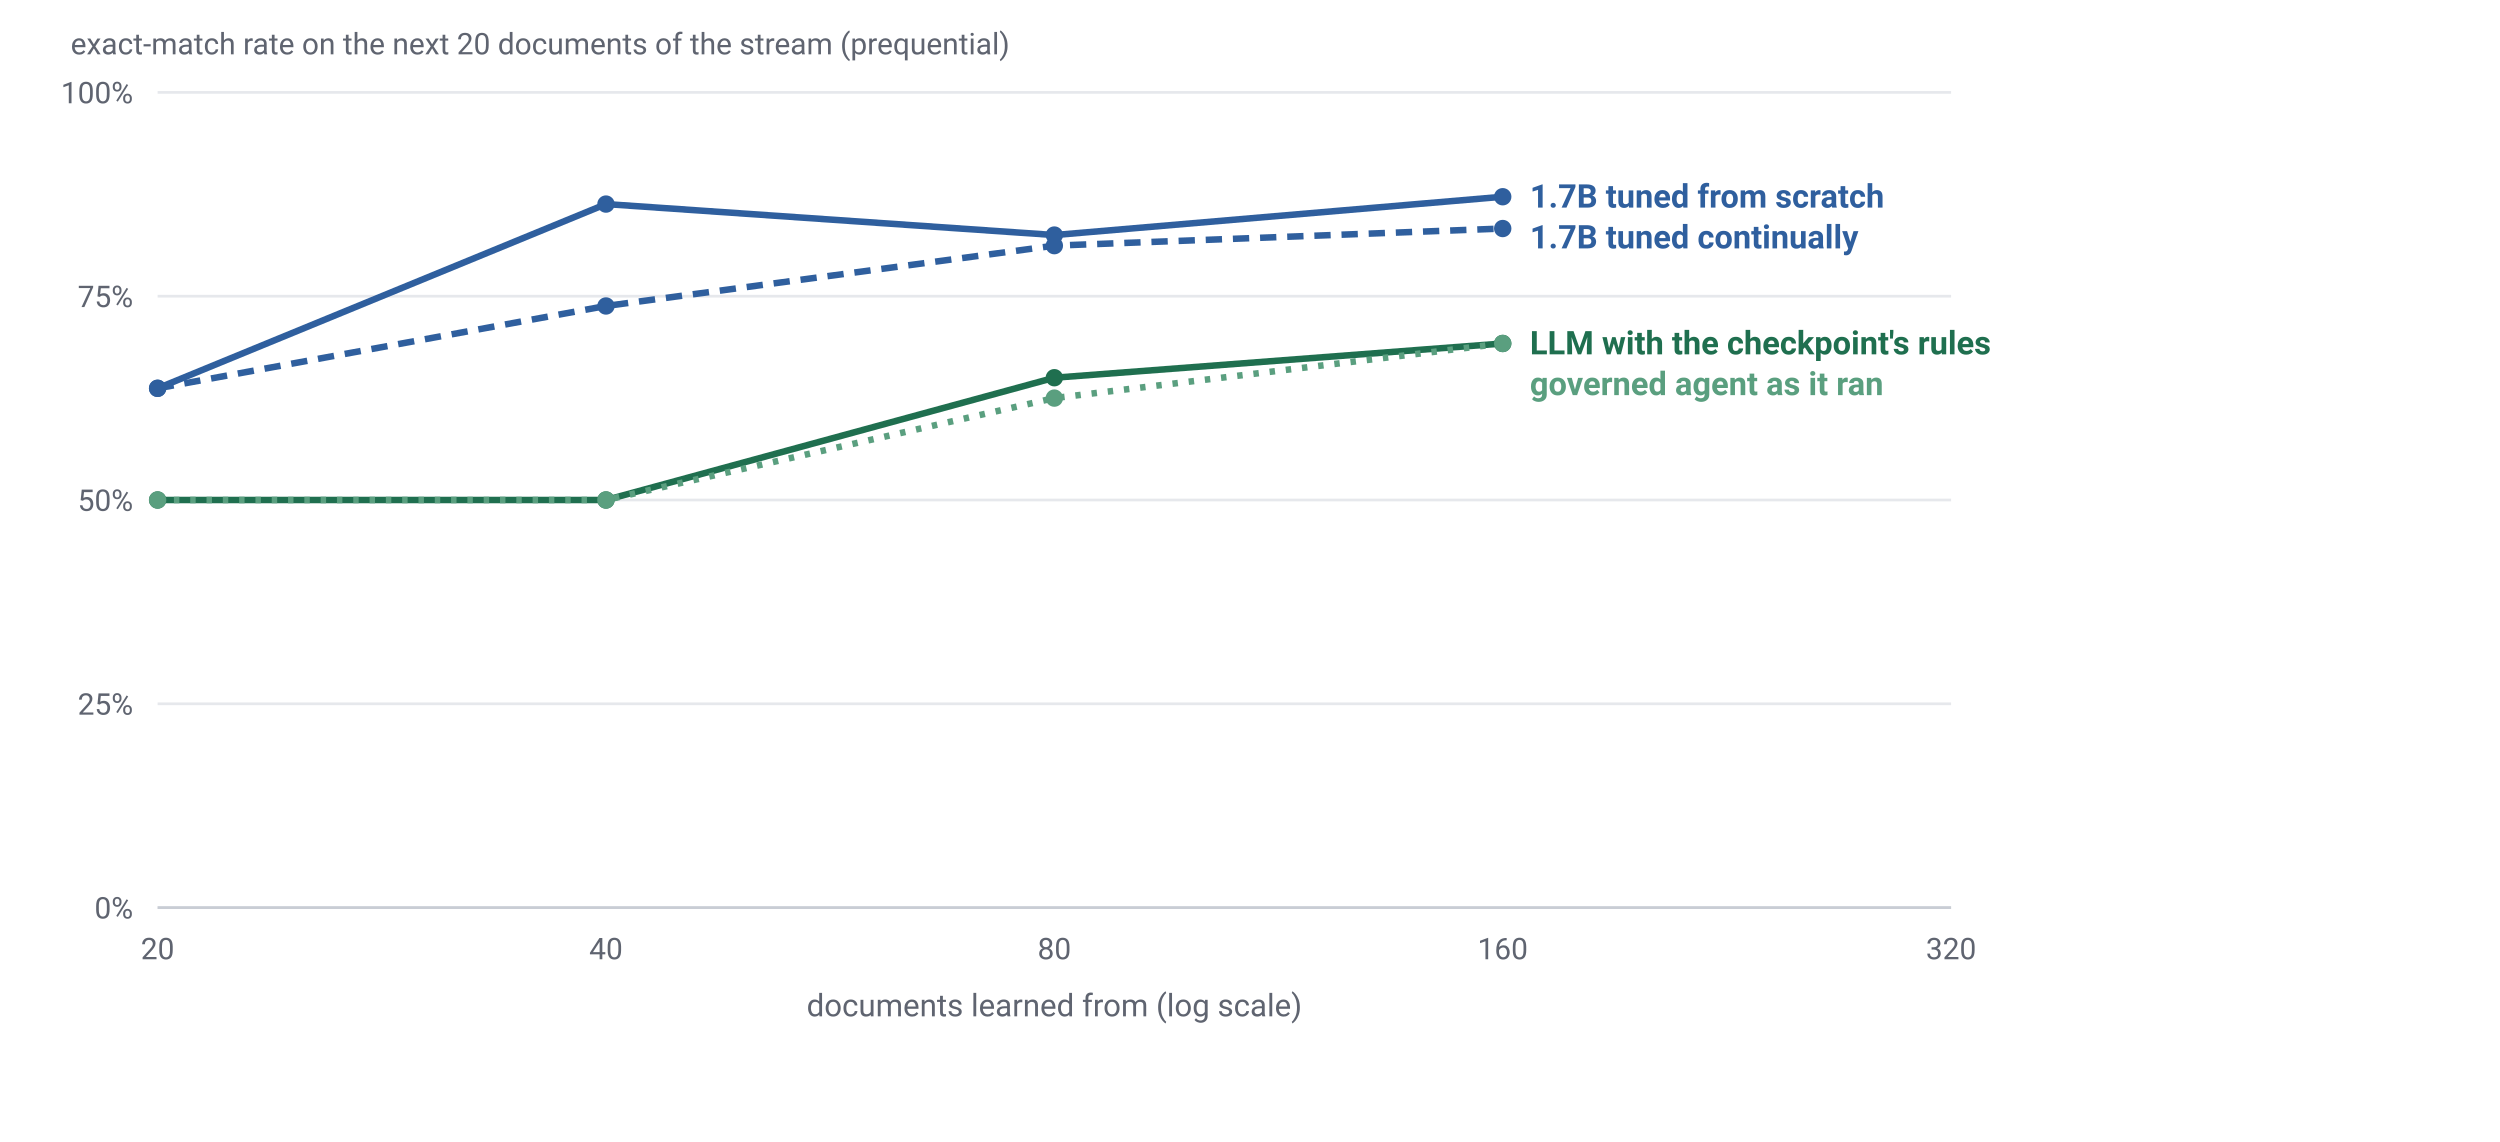
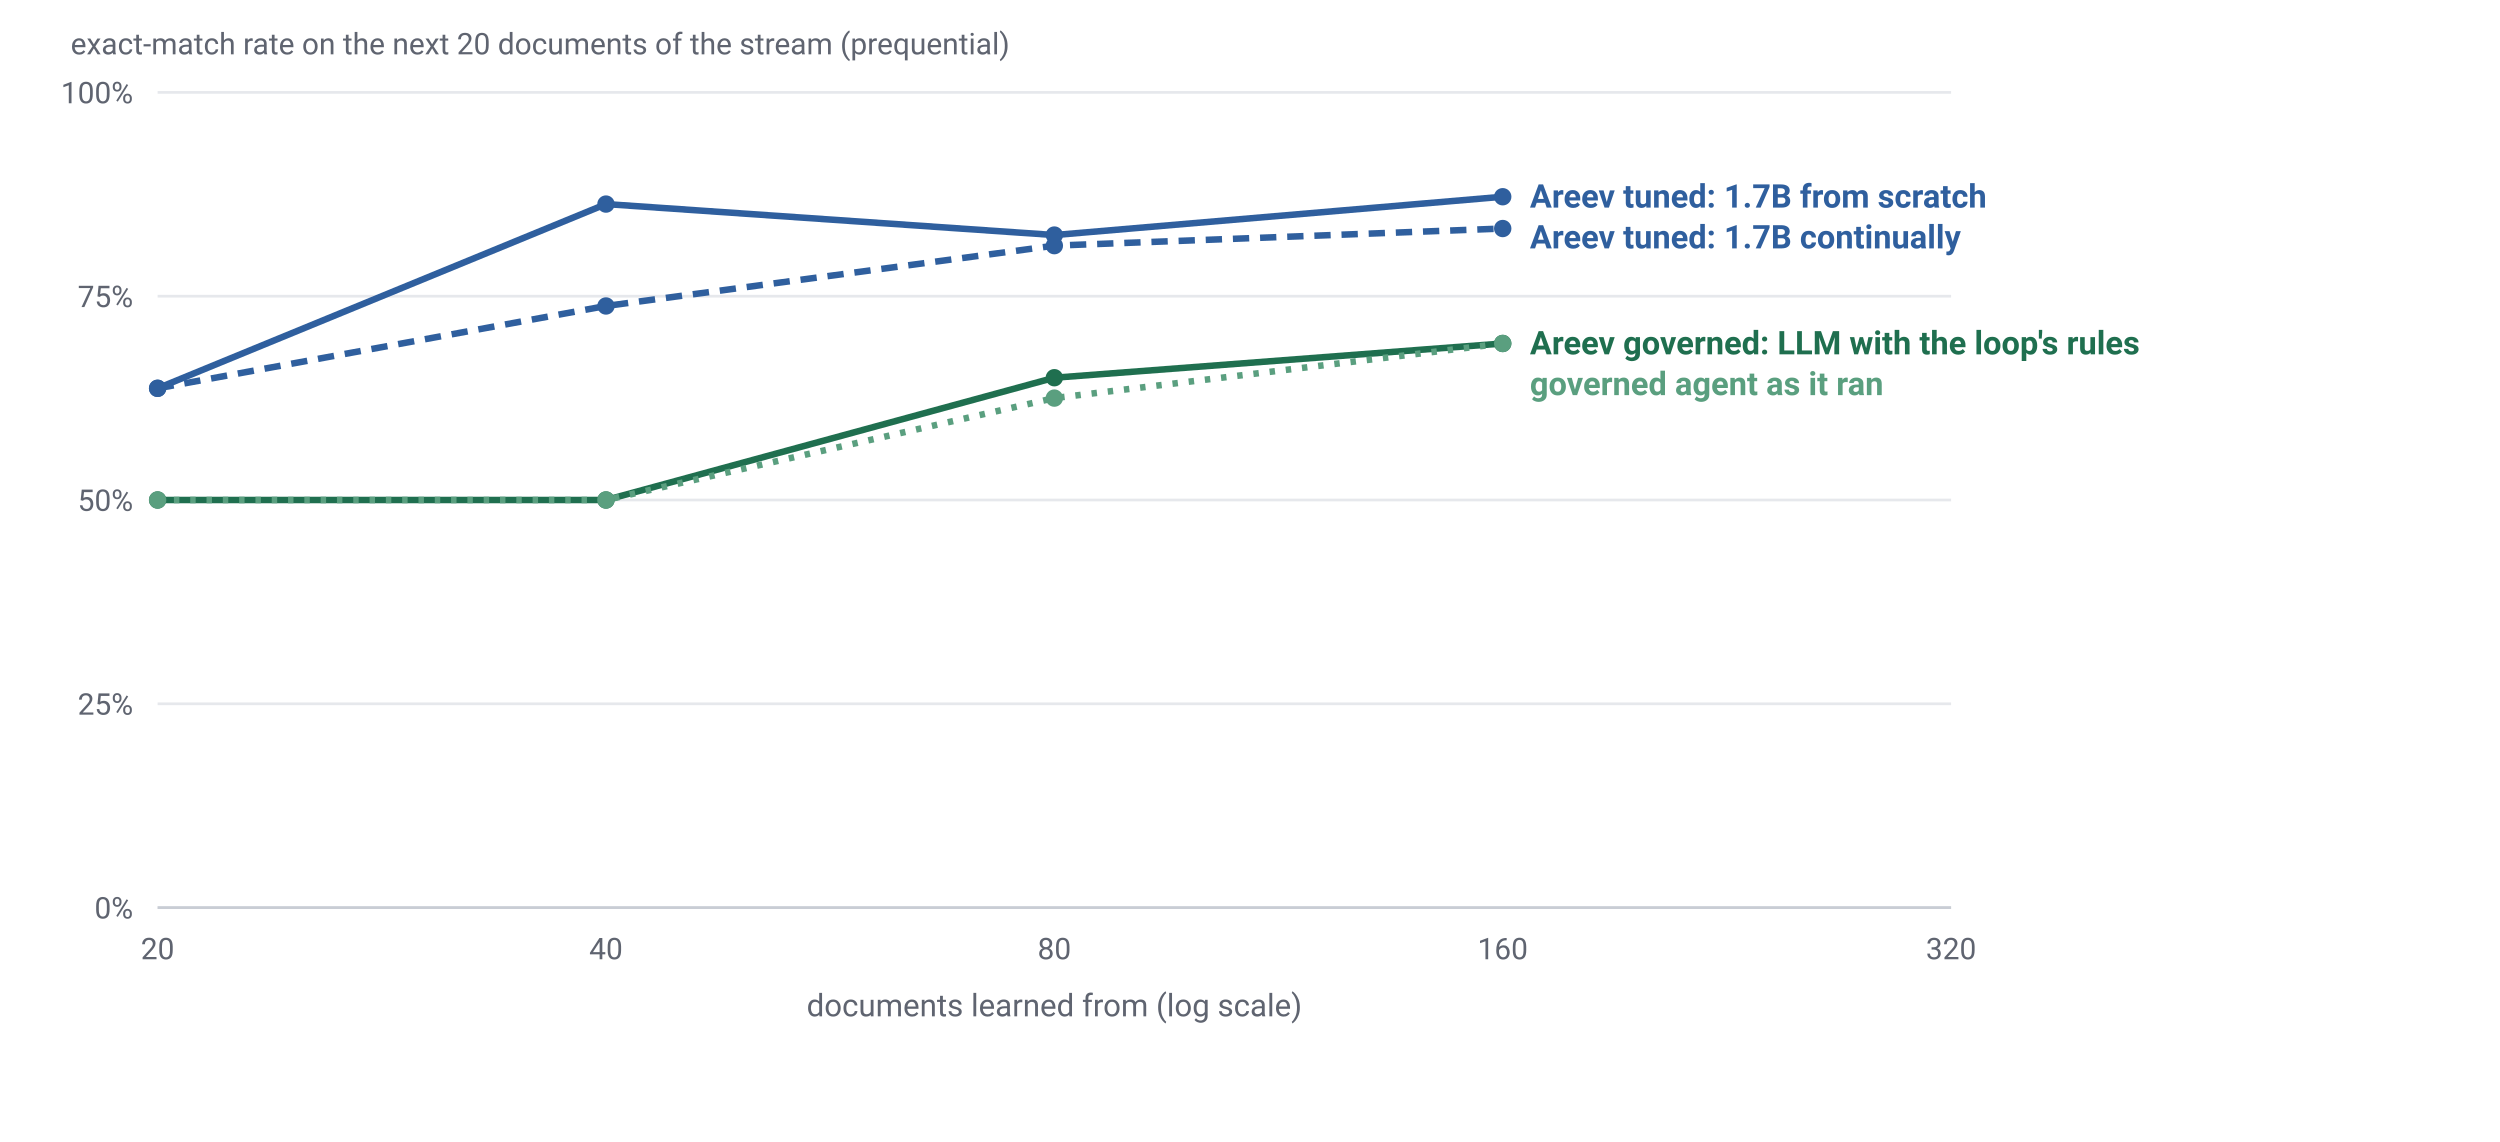
<svg xmlns="http://www.w3.org/2000/svg" viewBox="0 0 920 420" width="920" height="420" font-family="ui-sans-serif,-apple-system,Segoe UI,Roboto,sans-serif">
  <line x1="58" y1="334.0" x2="718" y2="334.0" stroke="#e6e8ec" />
  <text x="49" y="338.0" text-anchor="end" font-size="11" fill="#5f6470">0%</text>
  <line x1="58" y1="259.0" x2="718" y2="259.0" stroke="#e6e8ec" />
  <text x="49" y="263.0" text-anchor="end" font-size="11" fill="#5f6470">25%</text>
  <line x1="58" y1="184.0" x2="718" y2="184.0" stroke="#e6e8ec" />
  <text x="49" y="188.0" text-anchor="end" font-size="11" fill="#5f6470">50%</text>
  <line x1="58" y1="109.0" x2="718" y2="109.0" stroke="#e6e8ec" />
  <text x="49" y="113.0" text-anchor="end" font-size="11" fill="#5f6470">75%</text>
  <line x1="58" y1="34.0" x2="718" y2="34.0" stroke="#e6e8ec" />
  <text x="49" y="38.0" text-anchor="end" font-size="11" fill="#5f6470">100%</text>
  <text x="58.0" y="353" text-anchor="middle" font-size="11" fill="#5f6470">20</text>
  <text x="223.0" y="353" text-anchor="middle" font-size="11" fill="#5f6470">40</text>
  <text x="388.0" y="353" text-anchor="middle" font-size="11" fill="#5f6470">80</text>
  <text x="553.0" y="353" text-anchor="middle" font-size="11" fill="#5f6470">160</text>
  <text x="718.0" y="353" text-anchor="middle" font-size="11" fill="#5f6470">320</text>
  <text x="26" y="20" font-size="11" fill="#5f6470">exact-match rate on the next 20 documents of the stream (prequential)</text>
  <text x="388" y="374" text-anchor="middle" font-size="11.5" fill="#5f6470">documents learned from (log scale)</text>
  <path d="M58.0 184.0 L223.0 184.0 L388.0 139.0 L553.0 126.4" fill="none" stroke="#1f6f4f" stroke-width="2.4" stroke-linejoin="round" />
  <circle cx="58.0" cy="184.0" r="3.2" fill="#1f6f4f" />
  <circle cx="223.0" cy="184.0" r="3.2" fill="#1f6f4f" />
  <circle cx="388.0" cy="139.0" r="3.2" fill="#1f6f4f" />
  <circle cx="553.0" cy="126.4" r="3.2" fill="#1f6f4f" />
  <path d="M58.0 142.9 L223.0 75.1 L388.0 86.5 L553.0 72.4" fill="none" stroke="#2f5f9e" stroke-width="2.4" stroke-linejoin="round" />
  <circle cx="58.0" cy="142.9" r="3.2" fill="#2f5f9e" />
  <circle cx="223.0" cy="75.1" r="3.2" fill="#2f5f9e" />
  <circle cx="388.0" cy="86.5" r="3.2" fill="#2f5f9e" />
  <circle cx="553.0" cy="72.4" r="3.2" fill="#2f5f9e" />
  <path d="M58.0 142.9 L223.0 112.6 L388.0 90.4 L553.0 84.1" fill="none" stroke="#2f5f9e" stroke-width="2.4" stroke-linejoin="round" stroke-dasharray="6 4" />
  <circle cx="58.0" cy="142.9" r="3.2" fill="#2f5f9e" />
  <circle cx="223.0" cy="112.6" r="3.2" fill="#2f5f9e" />
  <circle cx="388.0" cy="90.4" r="3.2" fill="#2f5f9e" />
  <circle cx="553.0" cy="84.1" r="3.2" fill="#2f5f9e" />
  <path d="M58.0 184.0 L223.0 184.0 L388.0 146.5 L553.0 126.4" fill="none" stroke="#5a9f7f" stroke-width="2.4" stroke-linejoin="round" stroke-dasharray="2 4" />
  <circle cx="58.0" cy="184.0" r="3.2" fill="#5a9f7f" />
  <circle cx="223.0" cy="184.0" r="3.2" fill="#5a9f7f" />
  <circle cx="388.0" cy="146.5" r="3.2" fill="#5a9f7f" />
  <circle cx="553.0" cy="126.4" r="3.2" fill="#5a9f7f" />
-   <text x="563.0" y="76.4" font-size="12" font-weight="600" fill="#2f5f9e">1.7B tuned from scratch</text>
-   <text x="563.0" y="91.4" font-size="12" font-weight="600" fill="#2f5f9e">1.7B tuned continually</text>
-   <text x="563.0" y="130.4" font-size="12" font-weight="600" fill="#1f6f4f">LLM with the checkpoint's rules</text>
+   <text x="563.0" y="76.4" font-size="12" font-weight="600" fill="#2f5f9e">Areev tuned: 1.7B from scratch</text>
+   <text x="563.0" y="91.4" font-size="12" font-weight="600" fill="#2f5f9e">Areev tuned: 1.7B continually</text>
+   <text x="563.0" y="130.4" font-size="12" font-weight="600" fill="#1f6f4f">Areev governed: LLM with the loop's rules</text>
  <text x="563.0" y="145.4" font-size="12" font-weight="600" fill="#5a9f7f">governed agent as it ran</text>
  <line x1="58" y1="334.0" x2="718" y2="334.0" stroke="#c9cdd4" />
</svg>
